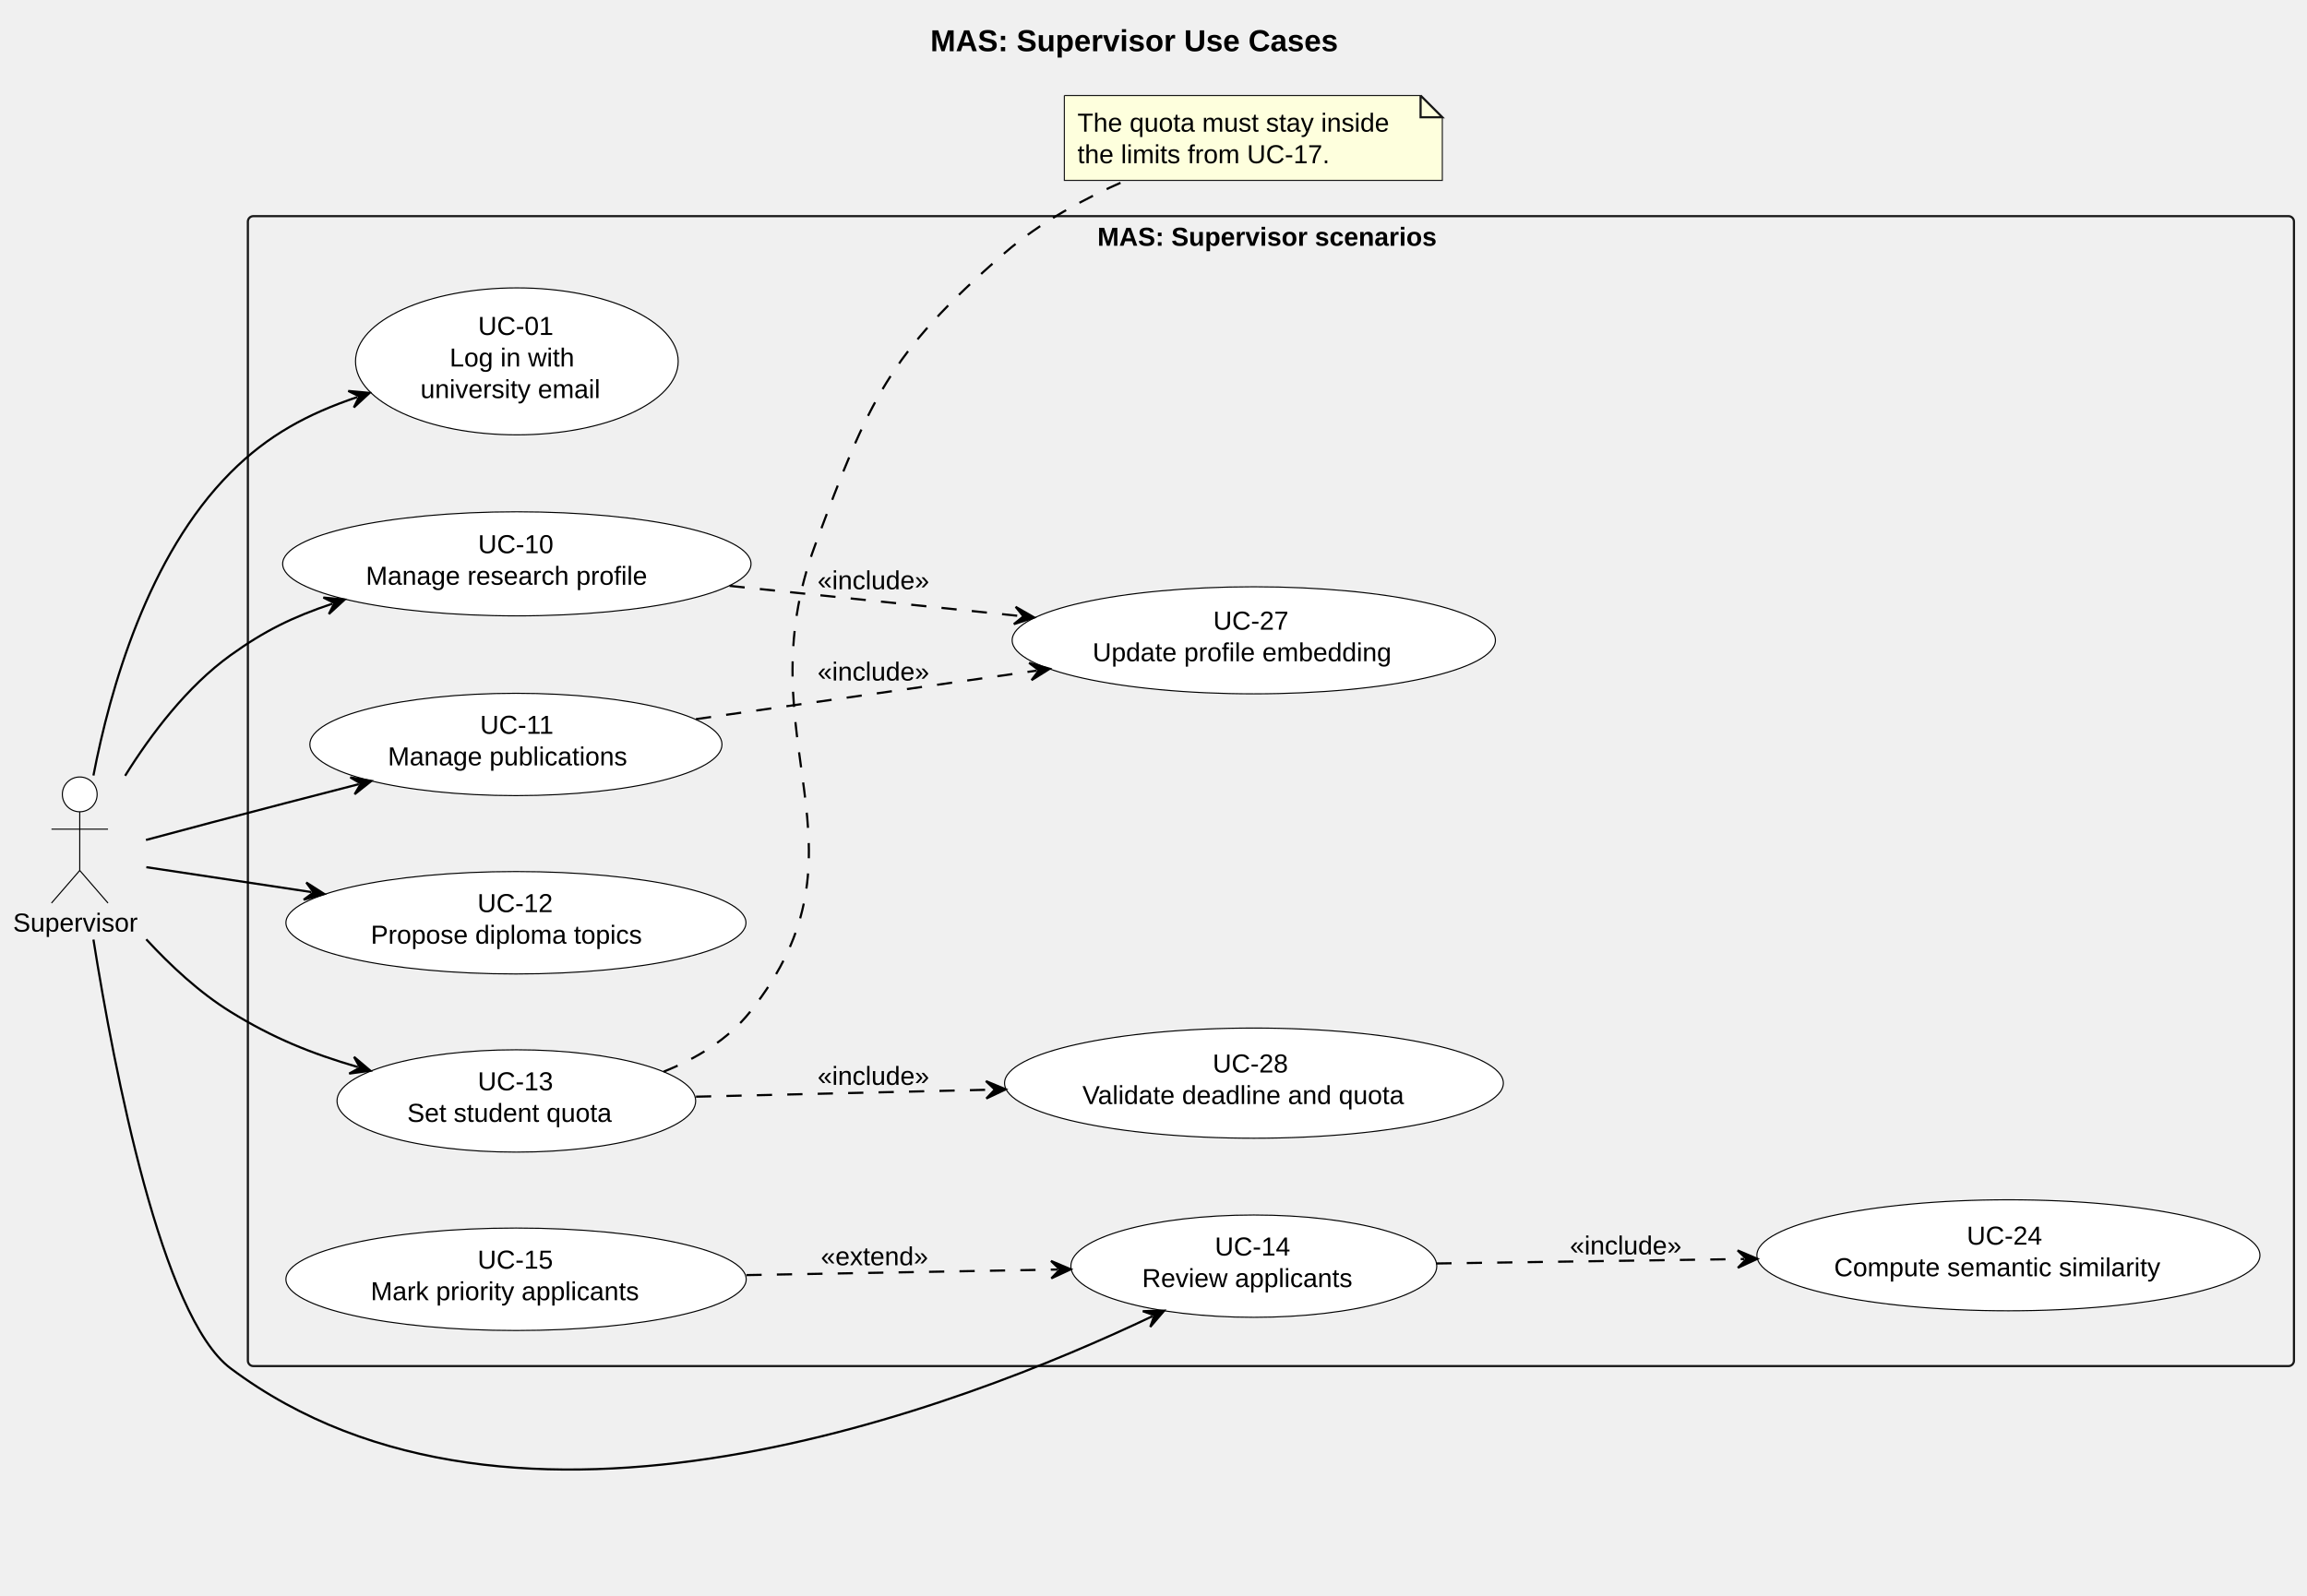
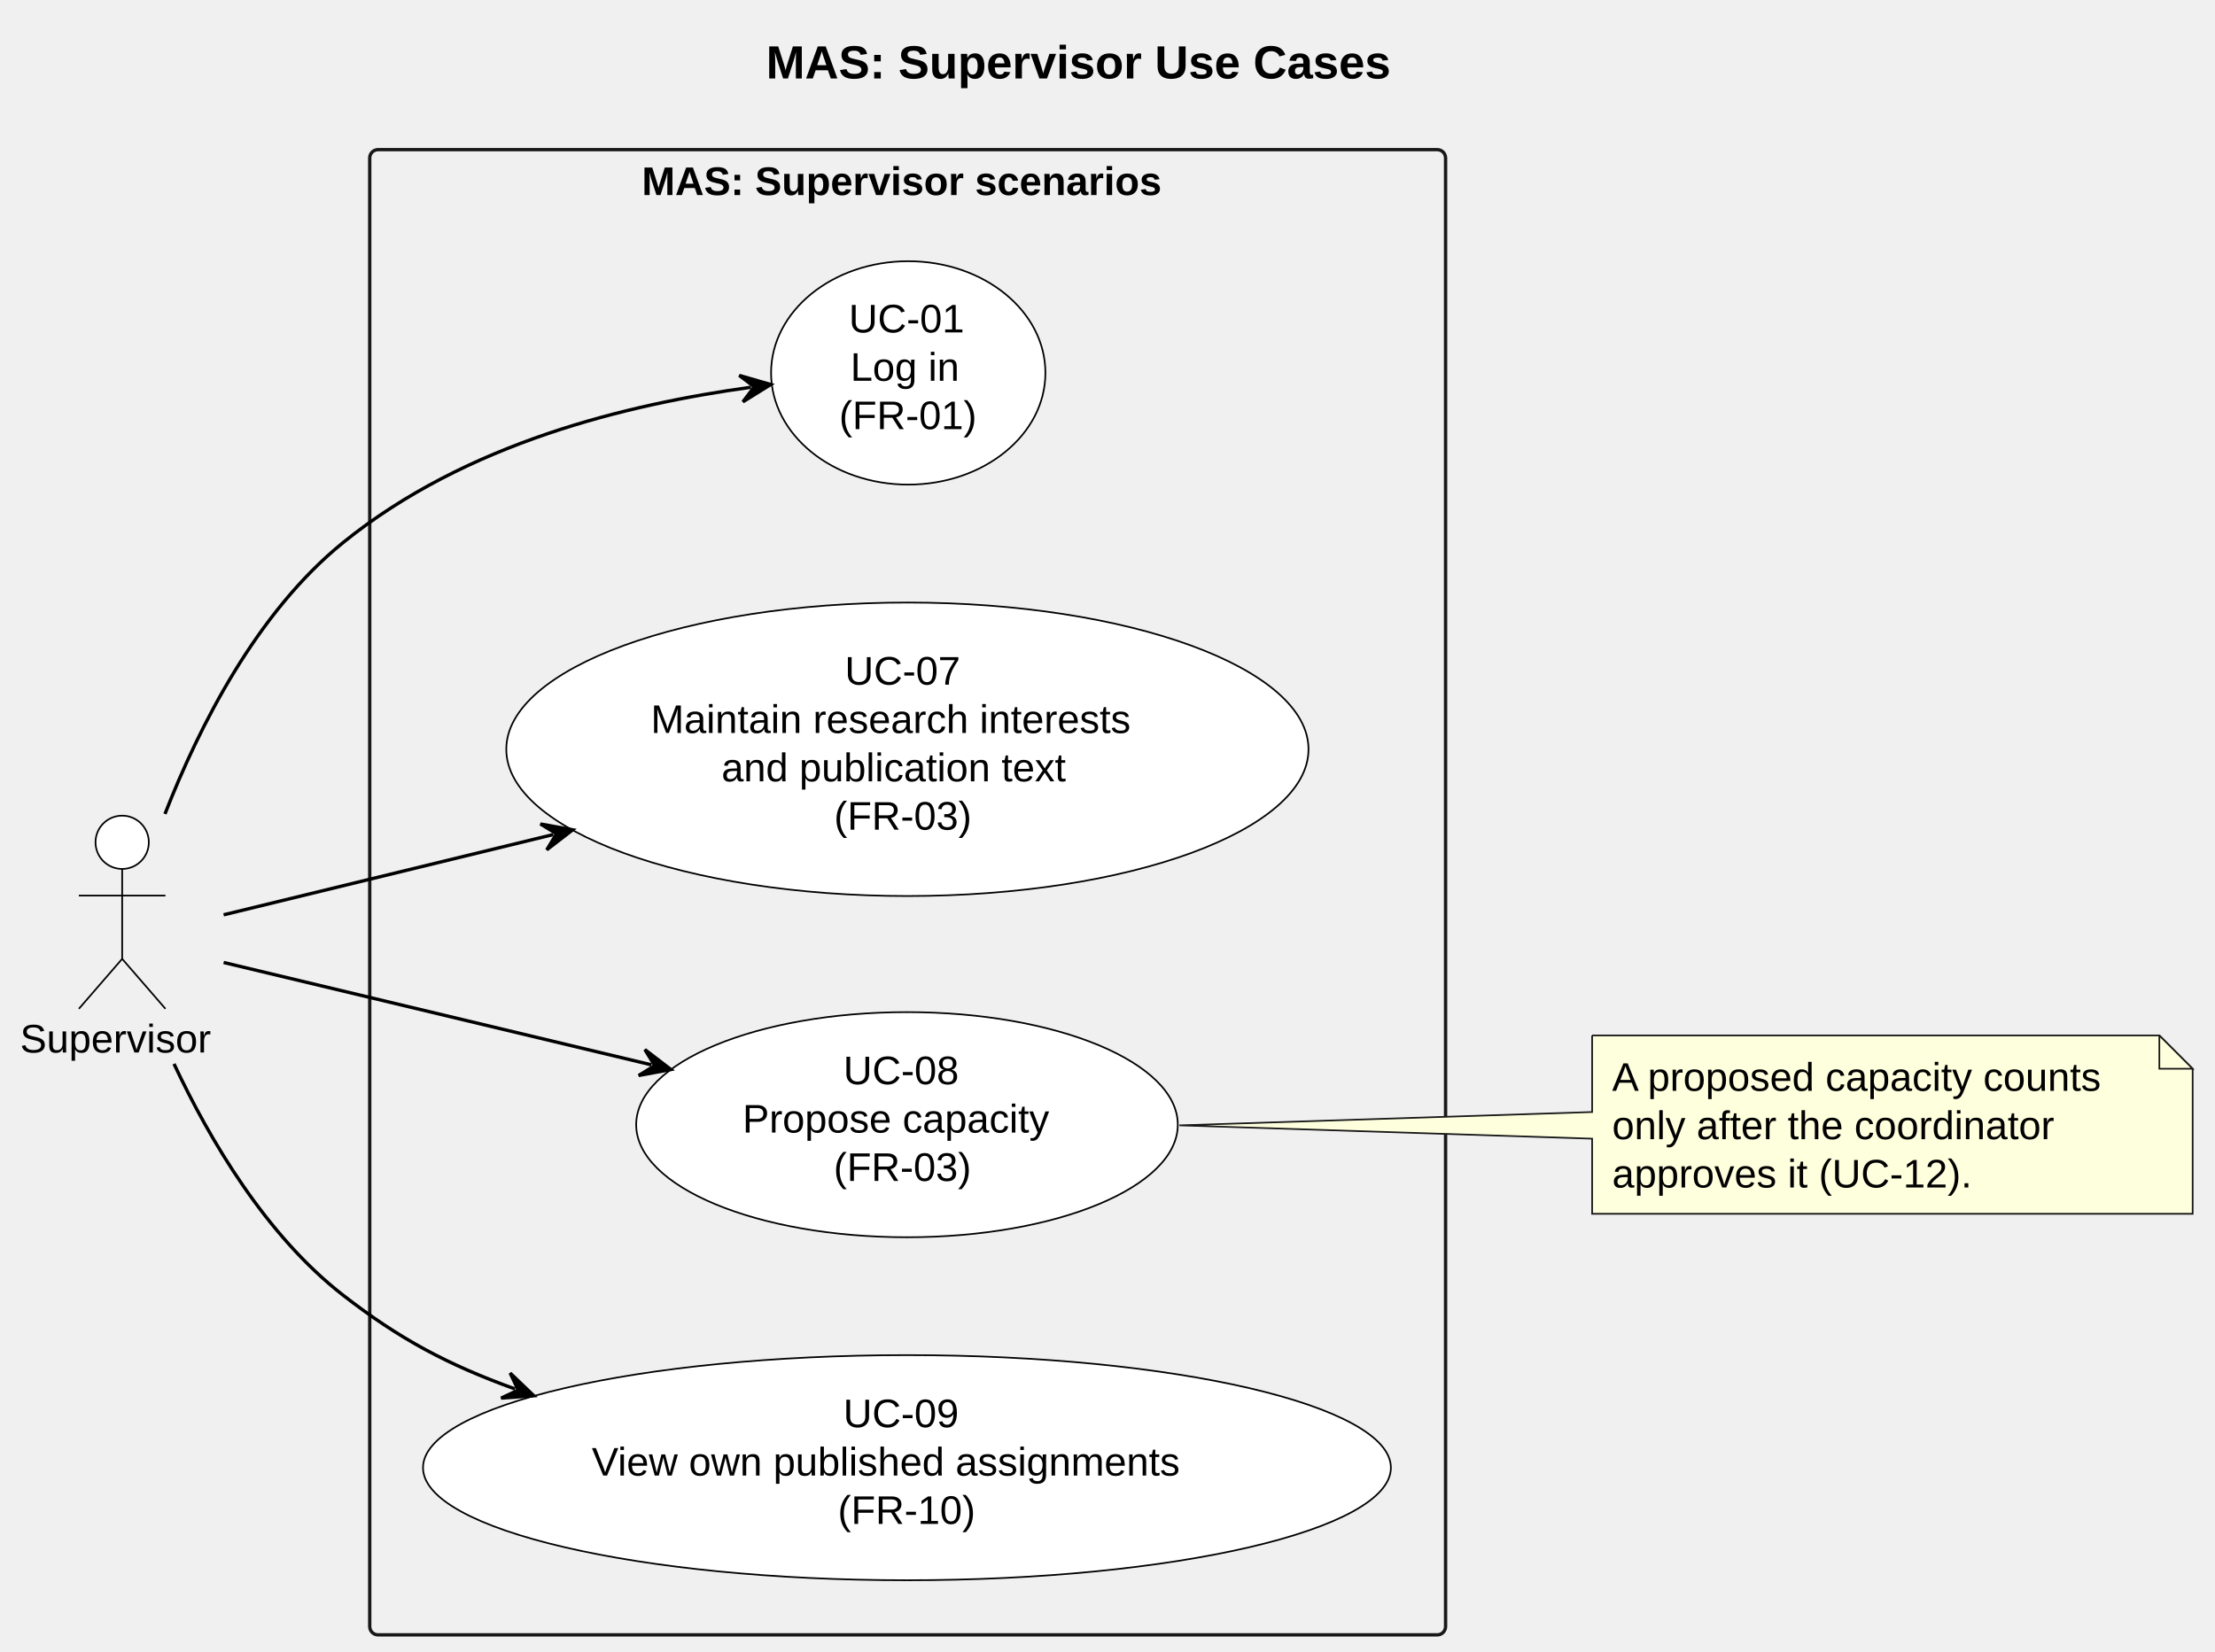
- <svg xmlns="http://www.w3.org/2000/svg" contentStyleType="text/css" height="734px" preserveAspectRatio="none" style="width:1061px;height:734px;background:#FFFFFF;" version="1.1" viewBox="0 0 1061 734" width="1061px" zoomAndPan="magnify">
+ <svg xmlns="http://www.w3.org/2000/svg" contentStyleType="text/css" height="496px" preserveAspectRatio="none" style="width:665px;height:496px;background:#FFFFFF;" version="1.1" viewBox="0 0 665 496" width="665px" zoomAndPan="magnify">
  <defs />
  <g>
-     <text fill="#000000" font-family="Arial" font-size="14" font-weight="bold" lengthAdjust="spacing" textLength="191.283" x="427.858" y="23.562">MAS: Supervisor Use Cases</text>
+     <text fill="#000000" font-family="Arial" font-size="14" font-weight="bold" lengthAdjust="spacing" textLength="191.283" x="230.005" y="23.562">MAS: Supervisor Use Cases</text>
    <g id="cluster_MAS: Supervisor scenarios">
-       <rect fill="none" height="529" rx="2.5" ry="2.5" style="stroke:#181818;stroke-width:1.0;" width="941" x="114" y="99.439" />
-       <text fill="#000000" font-family="Arial" font-size="12" font-weight="bold" lengthAdjust="spacing" textLength="159.615" x="504.692" y="113.064">MAS: Supervisor scenarios</text>
+       <rect fill="none" height="446" rx="2.5" ry="2.5" style="stroke:#181818;stroke-width:1.0;" width="323" x="111" y="44.94" />
+       <text fill="#000000" font-family="Arial" font-size="12" font-weight="bold" lengthAdjust="spacing" textLength="159.615" x="192.692" y="58.565">MAS: Supervisor scenarios</text>
    </g>
    <g id="elem_UC01">
-       <ellipse cx="237.701" cy="166.24" fill="#FFFFFF" rx="74.201" ry="33.801" style="stroke:#000000;stroke-width:0.5;" />
-       <text fill="#000000" font-family="Arial" font-size="12" lengthAdjust="spacing" textLength="35.666" x="219.868" y="154.086">UC-01</text>
-       <text fill="#000000" font-family="Arial" font-size="12" lengthAdjust="spacing" textLength="61.834" x="206.784" y="168.605">Log in with</text>
-       <text fill="#000000" font-family="Arial" font-size="12" lengthAdjust="spacing" textLength="88.693" x="193.354" y="183.125">university email</text>
+       <ellipse cx="272.678" cy="111.982" fill="#FFFFFF" rx="41.178" ry="33.542" style="stroke:#000000;stroke-width:0.5;" />
+       <text fill="#000000" font-family="Arial" font-size="12" lengthAdjust="spacing" textLength="35.666" x="254.845" y="99.828">UC-01</text>
+       <text fill="#000000" font-family="Arial" font-size="12" lengthAdjust="spacing" textLength="34.711" x="255.322" y="114.347">Log in</text>
+       <text fill="#000000" font-family="Arial" font-size="12" lengthAdjust="spacing" textLength="41.531" x="251.912" y="128.867">(FR-01)</text>
    </g>
-     <g id="elem_UC10">
-       <ellipse cx="237.695" cy="259.378" fill="#FFFFFF" rx="107.695" ry="23.939" style="stroke:#000000;stroke-width:0.5;" />
-       <text fill="#000000" font-family="Arial" font-size="12" lengthAdjust="spacing" textLength="35.666" x="219.862" y="254.484">UC-10</text>
-       <text fill="#000000" font-family="Arial" font-size="12" lengthAdjust="spacing" textLength="138.873" x="168.259" y="269.003">Manage research profile</text>
+     <g id="elem_UC07">
+       <ellipse cx="272.423" cy="225.007" fill="#FFFFFF" rx="120.422" ry="44.067" style="stroke:#000000;stroke-width:0.5;" />
+       <text fill="#000000" font-family="Arial" font-size="12" lengthAdjust="spacing" textLength="37.576" x="253.635" y="205.593">UC-07</text>
+       <text fill="#000000" font-family="Arial" font-size="12" lengthAdjust="spacing" textLength="154.06" x="195.392" y="220.112">Maintain research interests</text>
+       <text fill="#000000" font-family="Arial" font-size="12" lengthAdjust="spacing" textLength="111.639" x="216.603" y="234.632">and publication text</text>
+       <text fill="#000000" font-family="Arial" font-size="12" lengthAdjust="spacing" textLength="44.062" x="250.391" y="249.151">(FR-03)</text>
    </g>
-     <g id="elem_UC11">
-       <ellipse cx="237.272" cy="342.473" fill="#FFFFFF" rx="94.772" ry="23.534" style="stroke:#000000;stroke-width:0.5;" />
-       <text fill="#000000" font-family="Arial" font-size="12" lengthAdjust="spacing" textLength="32.977" x="220.784" y="337.579">UC-11</text>
-       <text fill="#000000" font-family="Arial" font-size="12" lengthAdjust="spacing" textLength="117.785" x="178.379" y="352.098">Manage publications</text>
+     <g id="elem_UC08">
+       <ellipse cx="272.302" cy="337.74" fill="#FFFFFF" rx="81.302" ry="33.801" style="stroke:#000000;stroke-width:0.5;" />
+       <text fill="#000000" font-family="Arial" font-size="12" lengthAdjust="spacing" textLength="38.209" x="253.198" y="325.586">UC-08</text>
+       <text fill="#000000" font-family="Arial" font-size="12" lengthAdjust="spacing" textLength="98.736" x="222.934" y="340.105">Propose capacity</text>
+       <text fill="#000000" font-family="Arial" font-size="12" lengthAdjust="spacing" textLength="44.062" x="250.271" y="354.625">(FR-03)</text>
    </g>
-     <g id="elem_UC12">
-       <ellipse cx="237.283" cy="424.496" fill="#FFFFFF" rx="105.783" ry="23.556" style="stroke:#000000;stroke-width:0.5;" />
-       <text fill="#000000" font-family="Arial" font-size="12" lengthAdjust="spacing" textLength="35.414" x="219.576" y="419.601">UC-12</text>
-       <text fill="#000000" font-family="Arial" font-size="12" lengthAdjust="spacing" textLength="133.518" x="170.524" y="434.121">Propose diploma topics</text>
-     </g>
-     <g id="elem_UC13">
-       <ellipse cx="237.471" cy="506.473" fill="#FFFFFF" rx="82.471" ry="23.534" style="stroke:#000000;stroke-width:0.5;" />
-       <text fill="#000000" font-family="Arial" font-size="12" lengthAdjust="spacing" textLength="35.508" x="219.717" y="501.579">UC-13</text>
-       <text fill="#000000" font-family="Arial" font-size="12" lengthAdjust="spacing" textLength="100.389" x="187.276" y="516.098">Set student quota</text>
-     </g>
-     <g id="elem_UC14">
-       <ellipse cx="576.64" cy="582.473" fill="#FFFFFF" rx="84.141" ry="23.534" style="stroke:#000000;stroke-width:0.5;" />
-       <text fill="#000000" font-family="Arial" font-size="12" lengthAdjust="spacing" textLength="35.848" x="558.717" y="577.579">UC-14</text>
-       <text fill="#000000" font-family="Arial" font-size="12" lengthAdjust="spacing" textLength="102.75" x="525.265" y="592.098">Review applicants</text>
-     </g>
-     <g id="elem_UC15">
-       <ellipse cx="237.341" cy="588.508" fill="#FFFFFF" rx="105.841" ry="23.568" style="stroke:#000000;stroke-width:0.5;" />
-       <text fill="#000000" font-family="Arial" font-size="12" lengthAdjust="spacing" textLength="35.391" x="219.645" y="583.613">UC-15</text>
-       <text fill="#000000" font-family="Arial" font-size="12" lengthAdjust="spacing" textLength="133.682" x="170.5" y="598.133">Mark priority applicants</text>
-     </g>
-     <g id="elem_UC24">
-       <ellipse cx="923.676" cy="577.475" fill="#FFFFFF" rx="115.676" ry="25.535" style="stroke:#000000;stroke-width:0.5;" />
-       <text fill="#000000" font-family="Arial" font-size="12" lengthAdjust="spacing" textLength="38.285" x="904.533" y="572.58">UC-24</text>
-       <text fill="#000000" font-family="Arial" font-size="12" lengthAdjust="spacing" textLength="160.342" x="843.505" y="587.1">Compute semantic similarity</text>
-     </g>
-     <g id="elem_UC27">
-       <ellipse cx="576.622" cy="294.564" fill="#FFFFFF" rx="111.122" ry="24.624" style="stroke:#000000;stroke-width:0.5;" />
-       <text fill="#000000" font-family="Arial" font-size="12" lengthAdjust="spacing" textLength="37.324" x="557.96" y="289.669">UC-27</text>
-       <text fill="#000000" font-family="Arial" font-size="12" lengthAdjust="spacing" textLength="148.248" x="502.498" y="304.189">Update profile embedding</text>
-     </g>
-     <g id="elem_UC28">
-       <ellipse cx="576.695" cy="498.279" fill="#FFFFFF" rx="114.695" ry="25.339" style="stroke:#000000;stroke-width:0.5;" />
-       <text fill="#000000" font-family="Arial" font-size="12" lengthAdjust="spacing" textLength="37.957" x="557.717" y="493.384">UC-28</text>
-       <text fill="#000000" font-family="Arial" font-size="12" lengthAdjust="spacing" textLength="157.769" x="497.81" y="507.904">Validate deadline and quota</text>
+     <g id="elem_UC09">
+       <ellipse cx="272.29" cy="440.74" fill="#FFFFFF" rx="145.29" ry="33.801" style="stroke:#000000;stroke-width:0.5;" />
+       <text fill="#000000" font-family="Arial" font-size="12" lengthAdjust="spacing" textLength="38.227" x="253.177" y="428.586">UC-09</text>
+       <text fill="#000000" font-family="Arial" font-size="12" lengthAdjust="spacing" textLength="189.228" x="177.676" y="443.105">View own published assignments</text>
+       <text fill="#000000" font-family="Arial" font-size="12" lengthAdjust="spacing" textLength="41.531" x="251.524" y="457.625">(FR-10)</text>
    </g>
    <g id="elem_Supervisor">
-       <ellipse cx="36.677" cy="365.44" fill="#FFFFFF" rx="8" ry="8" style="stroke:#000000;stroke-width:0.5;" />
-       <path d="M36.677,373.44 L36.677,400.44 M23.677,381.44 L49.677,381.44 M36.677,400.44 L23.677,415.44 M36.677,400.44 L49.677,415.44 " fill="none" style="stroke:#000000;stroke-width:0.5;" />
-       <text fill="#000000" font-family="Arial" font-size="12" lengthAdjust="spacing" textLength="61.353" x="6" y="428.565">Supervisor</text>
+       <ellipse cx="36.677" cy="252.94" fill="#FFFFFF" rx="8" ry="8" style="stroke:#000000;stroke-width:0.5;" />
+       <path d="M36.677,260.94 L36.677,287.94 M23.677,268.94 L49.677,268.94 M36.677,287.94 L23.677,302.94 M36.677,287.94 L49.677,302.94 " fill="none" style="stroke:#000000;stroke-width:0.5;" />
+       <text fill="#000000" font-family="Arial" font-size="12" lengthAdjust="spacing" textLength="61.353" x="6" y="316.065">Supervisor</text>
    </g>
-     <g id="elem_GMN25">
-       <path d="M489.5,43.94 L489.5,82.978 L663.33,82.978 L663.33,53.94 L653.33,43.94 L489.5,43.94 " fill="#FEFFDD" style="stroke:#181818;stroke-width:0.5;" />
-       <path d="M653.33,43.94 L653.33,53.94 L663.33,53.94 L653.33,43.94 " fill="#FEFFDD" style="stroke:#181818;stroke-width:1.0;" />
-       <text fill="#000000" font-family="Arial" font-size="12" lengthAdjust="spacing" textLength="152.83" x="495.5" y="60.565">The quota must stay inside</text>
-       <text fill="#000000" font-family="Arial" font-size="12" lengthAdjust="spacing" textLength="122.643" x="495.5" y="75.084">the limits from UC-17.</text>
+     <g id="elem_GMN12">
+       <path d="M478,310.94 L478,333.94 L354.09,337.94 L478,341.94 L478,364.498 A0,0 0 0 0 478,364.498 L658.293,364.498 A0,0 0 0 0 658.293,364.498 L658.293,320.94 L648.293,310.94 L478,310.94 A0,0 0 0 0 478,310.94 " fill="#FEFFDD" style="stroke:#181818;stroke-width:0.5;" />
+       <path d="M648.293,310.94 L648.293,320.94 L658.293,320.94 L648.293,310.94 " fill="#FEFFDD" style="stroke:#181818;stroke-width:0.5;" />
+       <text fill="#000000" font-family="Arial" font-size="12" lengthAdjust="spacing" textLength="159.293" x="484" y="327.565">A proposed capacity counts</text>
+       <text fill="#000000" font-family="Arial" font-size="12" lengthAdjust="spacing" textLength="144.182" x="484" y="342.084">only after the coordinator</text>
+       <text fill="#000000" font-family="Arial" font-size="12" lengthAdjust="spacing" textLength="114.428" x="484" y="356.603">approves it (UC-12).</text>
    </g>
    <g id="link_Supervisor_UC01">
-       <path d="M42.97,356.76 C50.58,317.219 67.97,255.6 106,217.44 C123.34,200.04 141.637,190.355 164.298,182.675 " fill="none" id="Supervisor-to-UC01" style="stroke:#000000;stroke-width:1.0;" />
-       <polygon fill="#000000" points="169.98,180.75,160.172,179.85,165.245,182.354,162.74,187.427,169.98,180.75" style="stroke:#000000;stroke-width:1.0;" />
+       <path d="M49.53,244.419 C59.79,218.079 77.07,183.94 103,162.94 C140.05,132.929 188.576,121.38 225.466,116.29 " fill="none" id="Supervisor-to-UC01" style="stroke:#000000;stroke-width:1.0;" />
+       <polygon fill="#000000" points="231.41,115.469,221.948,112.737,226.457,116.153,223.041,120.662,231.41,115.469" style="stroke:#000000;stroke-width:1.0;" />
    </g>
-     <g id="link_Supervisor_UC10">
-       <path d="M57.54,356.88 C69.38,337.88 85.98,315.849 106,301.44 C121.55,290.25 134.541,283.856 152.831,277.726 " fill="none" id="Supervisor-to-UC10" style="stroke:#000000;stroke-width:1.0;" />
-       <polygon fill="#000000" points="158.52,275.82,148.715,274.887,153.779,277.408,151.258,282.472,158.52,275.82" style="stroke:#000000;stroke-width:1.0;" />
+     <g id="link_Supervisor_UC07">
+       <path d="M67.14,274.719 C93.64,268.269 128.21,259.839 166.11,250.609 " fill="none" id="Supervisor-to-UC07" style="stroke:#000000;stroke-width:1.0;" />
+       <polygon fill="#000000" points="171.94,249.19,162.249,247.433,167.082,250.373,164.142,255.205,171.94,249.19" style="stroke:#000000;stroke-width:1.0;" />
    </g>
-     <g id="link_Supervisor_UC11">
-       <path d="M67.14,386.409 C76.67,383.839 87.28,381.01 97,378.44 C121.07,372.099 141.689,366.745 165.009,360.745 " fill="none" id="Supervisor-to-UC11" style="stroke:#000000;stroke-width:1.0;" />
-       <polygon fill="#000000" points="170.82,359.25,161.107,357.618,165.978,360.495,163.101,365.366,170.82,359.25" style="stroke:#000000;stroke-width:1.0;" />
+     <g id="link_Supervisor_UC08">
+       <path d="M67.14,289.029 C100.71,297.07 150.745,309.043 195.595,319.773 " fill="none" id="Supervisor-to-UC08" style="stroke:#000000;stroke-width:1.0;" />
+       <polygon fill="#000000" points="201.43,321.17,193.608,315.185,196.567,320.006,191.746,322.966,201.43,321.17" style="stroke:#000000;stroke-width:1.0;" />
    </g>
-     <g id="link_Supervisor_UC12">
-       <path d="M67.29,398.93 C89.09,402.219 113.917,405.965 143.237,410.385 " fill="none" id="Supervisor-to-UC12" style="stroke:#000000;stroke-width:1.0;" />
-       <polygon fill="#000000" points="149.17,411.279,140.867,405.983,144.226,410.534,139.674,413.893,149.17,411.279" style="stroke:#000000;stroke-width:1.0;" />
-     </g>
-     <g id="link_Supervisor_UC13">
-       <path d="M67.26,432.11 C78.34,444.139 91.72,456.61 106,465.44 C125.49,477.5 143.07,484.609 164.59,490.889 " fill="none" id="Supervisor-to-UC13" style="stroke:#000000;stroke-width:1.0;" />
-       <polygon fill="#000000" points="170.35,492.57,162.831,486.208,165.55,491.169,160.59,493.888,170.35,492.57" style="stroke:#000000;stroke-width:1.0;" />
-     </g>
-     <g id="link_Supervisor_UC14">
-       <path d="M42.97,432.229 C52.55,492.42 74.38,605.73 106,629.439 C236.41,727.26 442.351,647.175 530.011,605.515 " fill="none" id="Supervisor-to-UC14" style="stroke:#000000;stroke-width:1.0;" />
-       <polygon fill="#000000" points="535.43,602.939,525.584,603.19,530.914,605.086,529.018,610.415,535.43,602.939" style="stroke:#000000;stroke-width:1.0;" />
-     </g>
-     <g id="link_UC10_UC27">
-       <path d="M335.52,269.519 C379.47,274.079 425.402,278.849 469.682,283.45 " fill="none" id="UC10-to-UC27" style="stroke:#000000;stroke-width:1.0;stroke-dasharray:7.0,7.0;" />
-       <polygon fill="#000000" points="475.65,284.07,467.111,279.161,470.677,283.553,466.285,287.118,475.65,284.07" style="stroke:#000000;stroke-width:1.0;" />
-       <text fill="#000000" font-family="Arial" font-size="12" lengthAdjust="spacing" textLength="55.178" x="376" y="271.065">«include»</text>
-     </g>
-     <g id="link_UC11_UC27">
-       <path d="M320.08,330.82 C369.17,323.829 425.87,315.756 476.83,308.496 " fill="none" id="UC11-to-UC27" style="stroke:#000000;stroke-width:1.0;stroke-dasharray:7.0,7.0;" />
-       <polygon fill="#000000" points="482.77,307.649,473.296,304.959,477.82,308.355,474.424,312.879,482.77,307.649" style="stroke:#000000;stroke-width:1.0;" />
-       <text fill="#000000" font-family="Arial" font-size="12" lengthAdjust="spacing" textLength="55.178" x="376" y="313.065">«include»</text>
-     </g>
-     <g id="link_UC13_UC28">
-       <path d="M320.08,504.51 C362.84,503.49 409.882,502.371 456.532,501.271 " fill="none" id="UC13-to-UC28" style="stroke:#000000;stroke-width:1.0;stroke-dasharray:7.0,7.0;" />
-       <polygon fill="#000000" points="462.53,501.13,453.438,497.343,457.531,501.247,453.627,505.341,462.53,501.13" style="stroke:#000000;stroke-width:1.0;" />
-       <text fill="#000000" font-family="Arial" font-size="12" lengthAdjust="spacing" textLength="55.178" x="376" y="499.065">«include»</text>
-     </g>
-     <g id="link_UC14_UC24">
-       <path d="M660.58,581.24 C704.84,580.6 753.961,579.886 802.201,579.187 " fill="none" id="UC14-to-UC24" style="stroke:#000000;stroke-width:1.0;stroke-dasharray:7.0,7.0;" />
-       <polygon fill="#000000" points="808.2,579.1,799.143,575.231,803.201,579.172,799.259,583.23,808.2,579.1" style="stroke:#000000;stroke-width:1.0;" />
-       <text fill="#000000" font-family="Arial" font-size="12" lengthAdjust="spacing" textLength="55.178" x="722" y="577.064">«include»</text>
-     </g>
-     <g id="link_UC15_UC14">
-       <path d="M343.28,586.58 C391.3,585.72 441.411,584.826 486.441,584.026 " fill="none" id="UC15-to-UC14" style="stroke:#000000;stroke-width:1.0;stroke-dasharray:7.0,7.0;" />
-       <polygon fill="#000000" points="492.44,583.919,483.37,580.08,487.441,584.008,483.512,588.079,492.44,583.919" style="stroke:#000000;stroke-width:1.0;" />
-       <text fill="#000000" font-family="Arial" font-size="12" lengthAdjust="spacing" textLength="52.887" x="377.5" y="582.064">«extend»</text>
-     </g>
-     <g id="link_UC13_GMN25">
-       <path d="M305.22,493 C320.34,486.95 334.9,478.17 345,465.44 C404.99,389.88 341.26,340.829 375,250.44 C399.83,183.919 408.43,163.049 462,116.439 C478.16,102.379 498.69,91.299 517.83,82.98 " fill="none" id="UC13-GMN25" style="stroke:#000000;stroke-width:1.0;stroke-dasharray:7.0,7.0;" />
+     <g id="link_Supervisor_UC09">
+       <path d="M52.24,319.479 C63.08,342.56 79.95,371.039 103,388.94 C119.8,401.99 134.256,409.753 154.626,417.103 " fill="none" id="Supervisor-to-UC09" style="stroke:#000000;stroke-width:1.0;" />
+       <polygon fill="#000000" points="160.27,419.139,153.162,412.322,155.567,417.442,150.447,419.847,160.27,419.139" style="stroke:#000000;stroke-width:1.0;" />
    </g>
  </g>
</svg>
